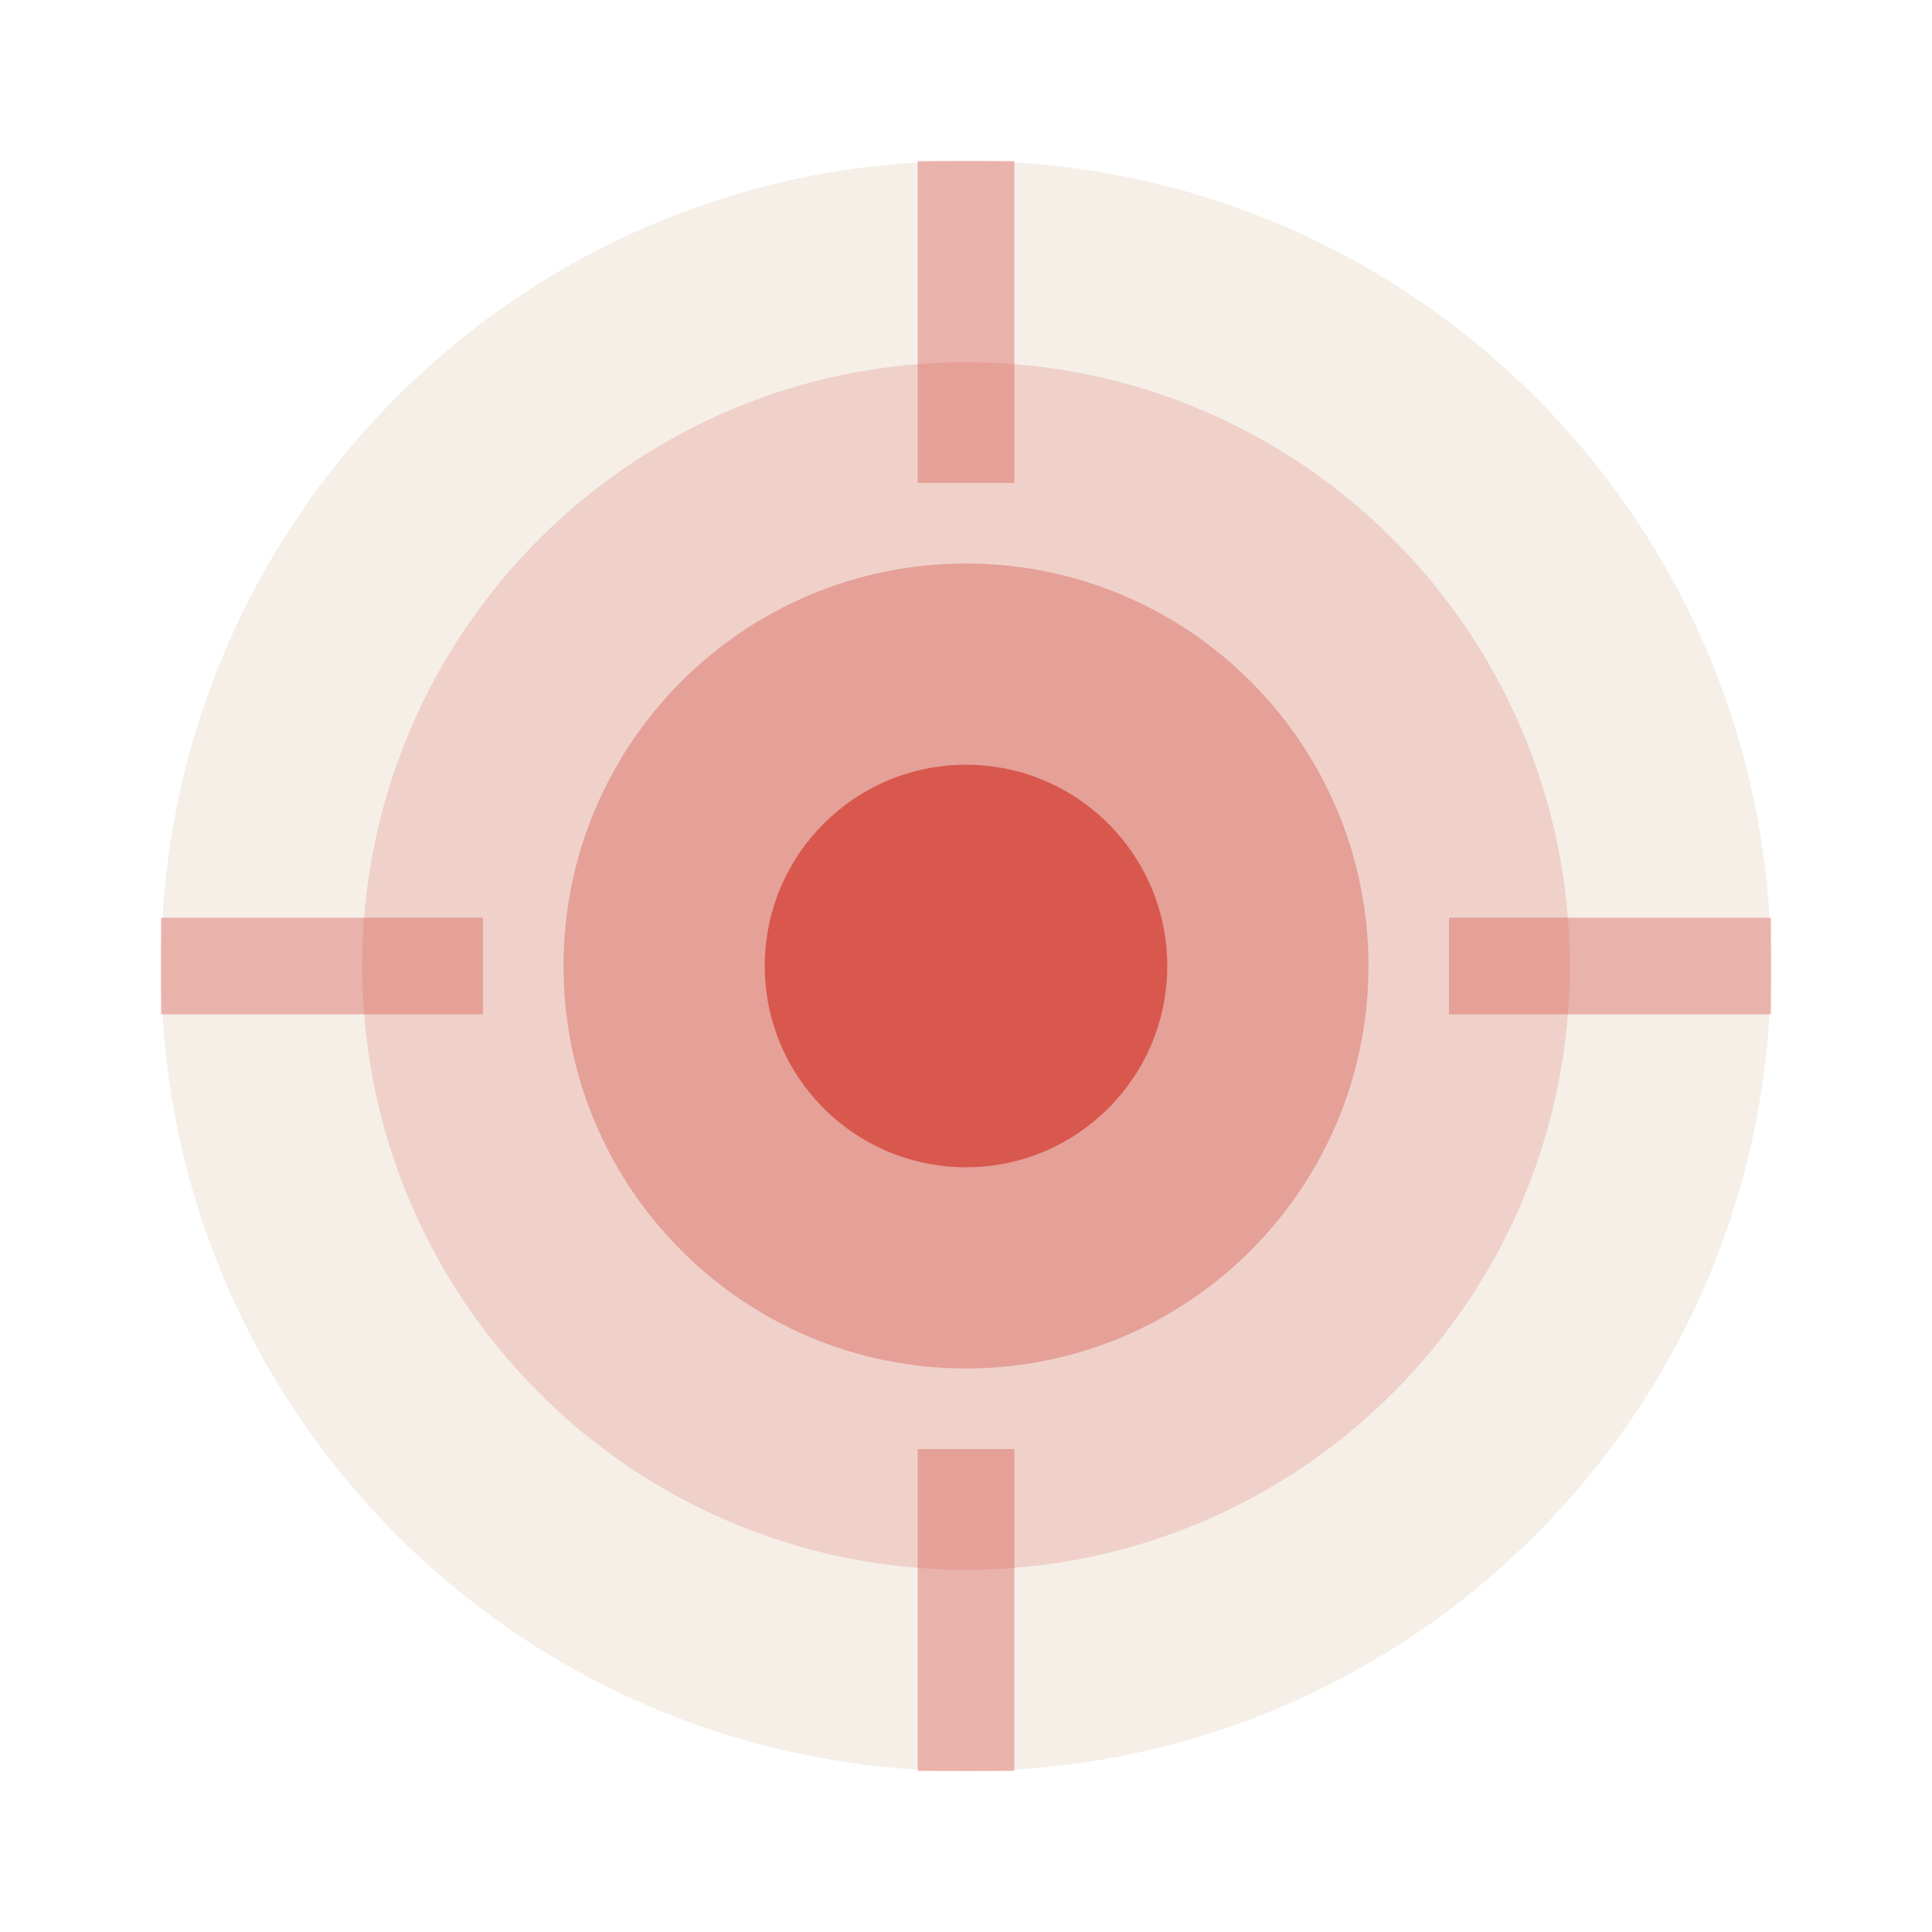
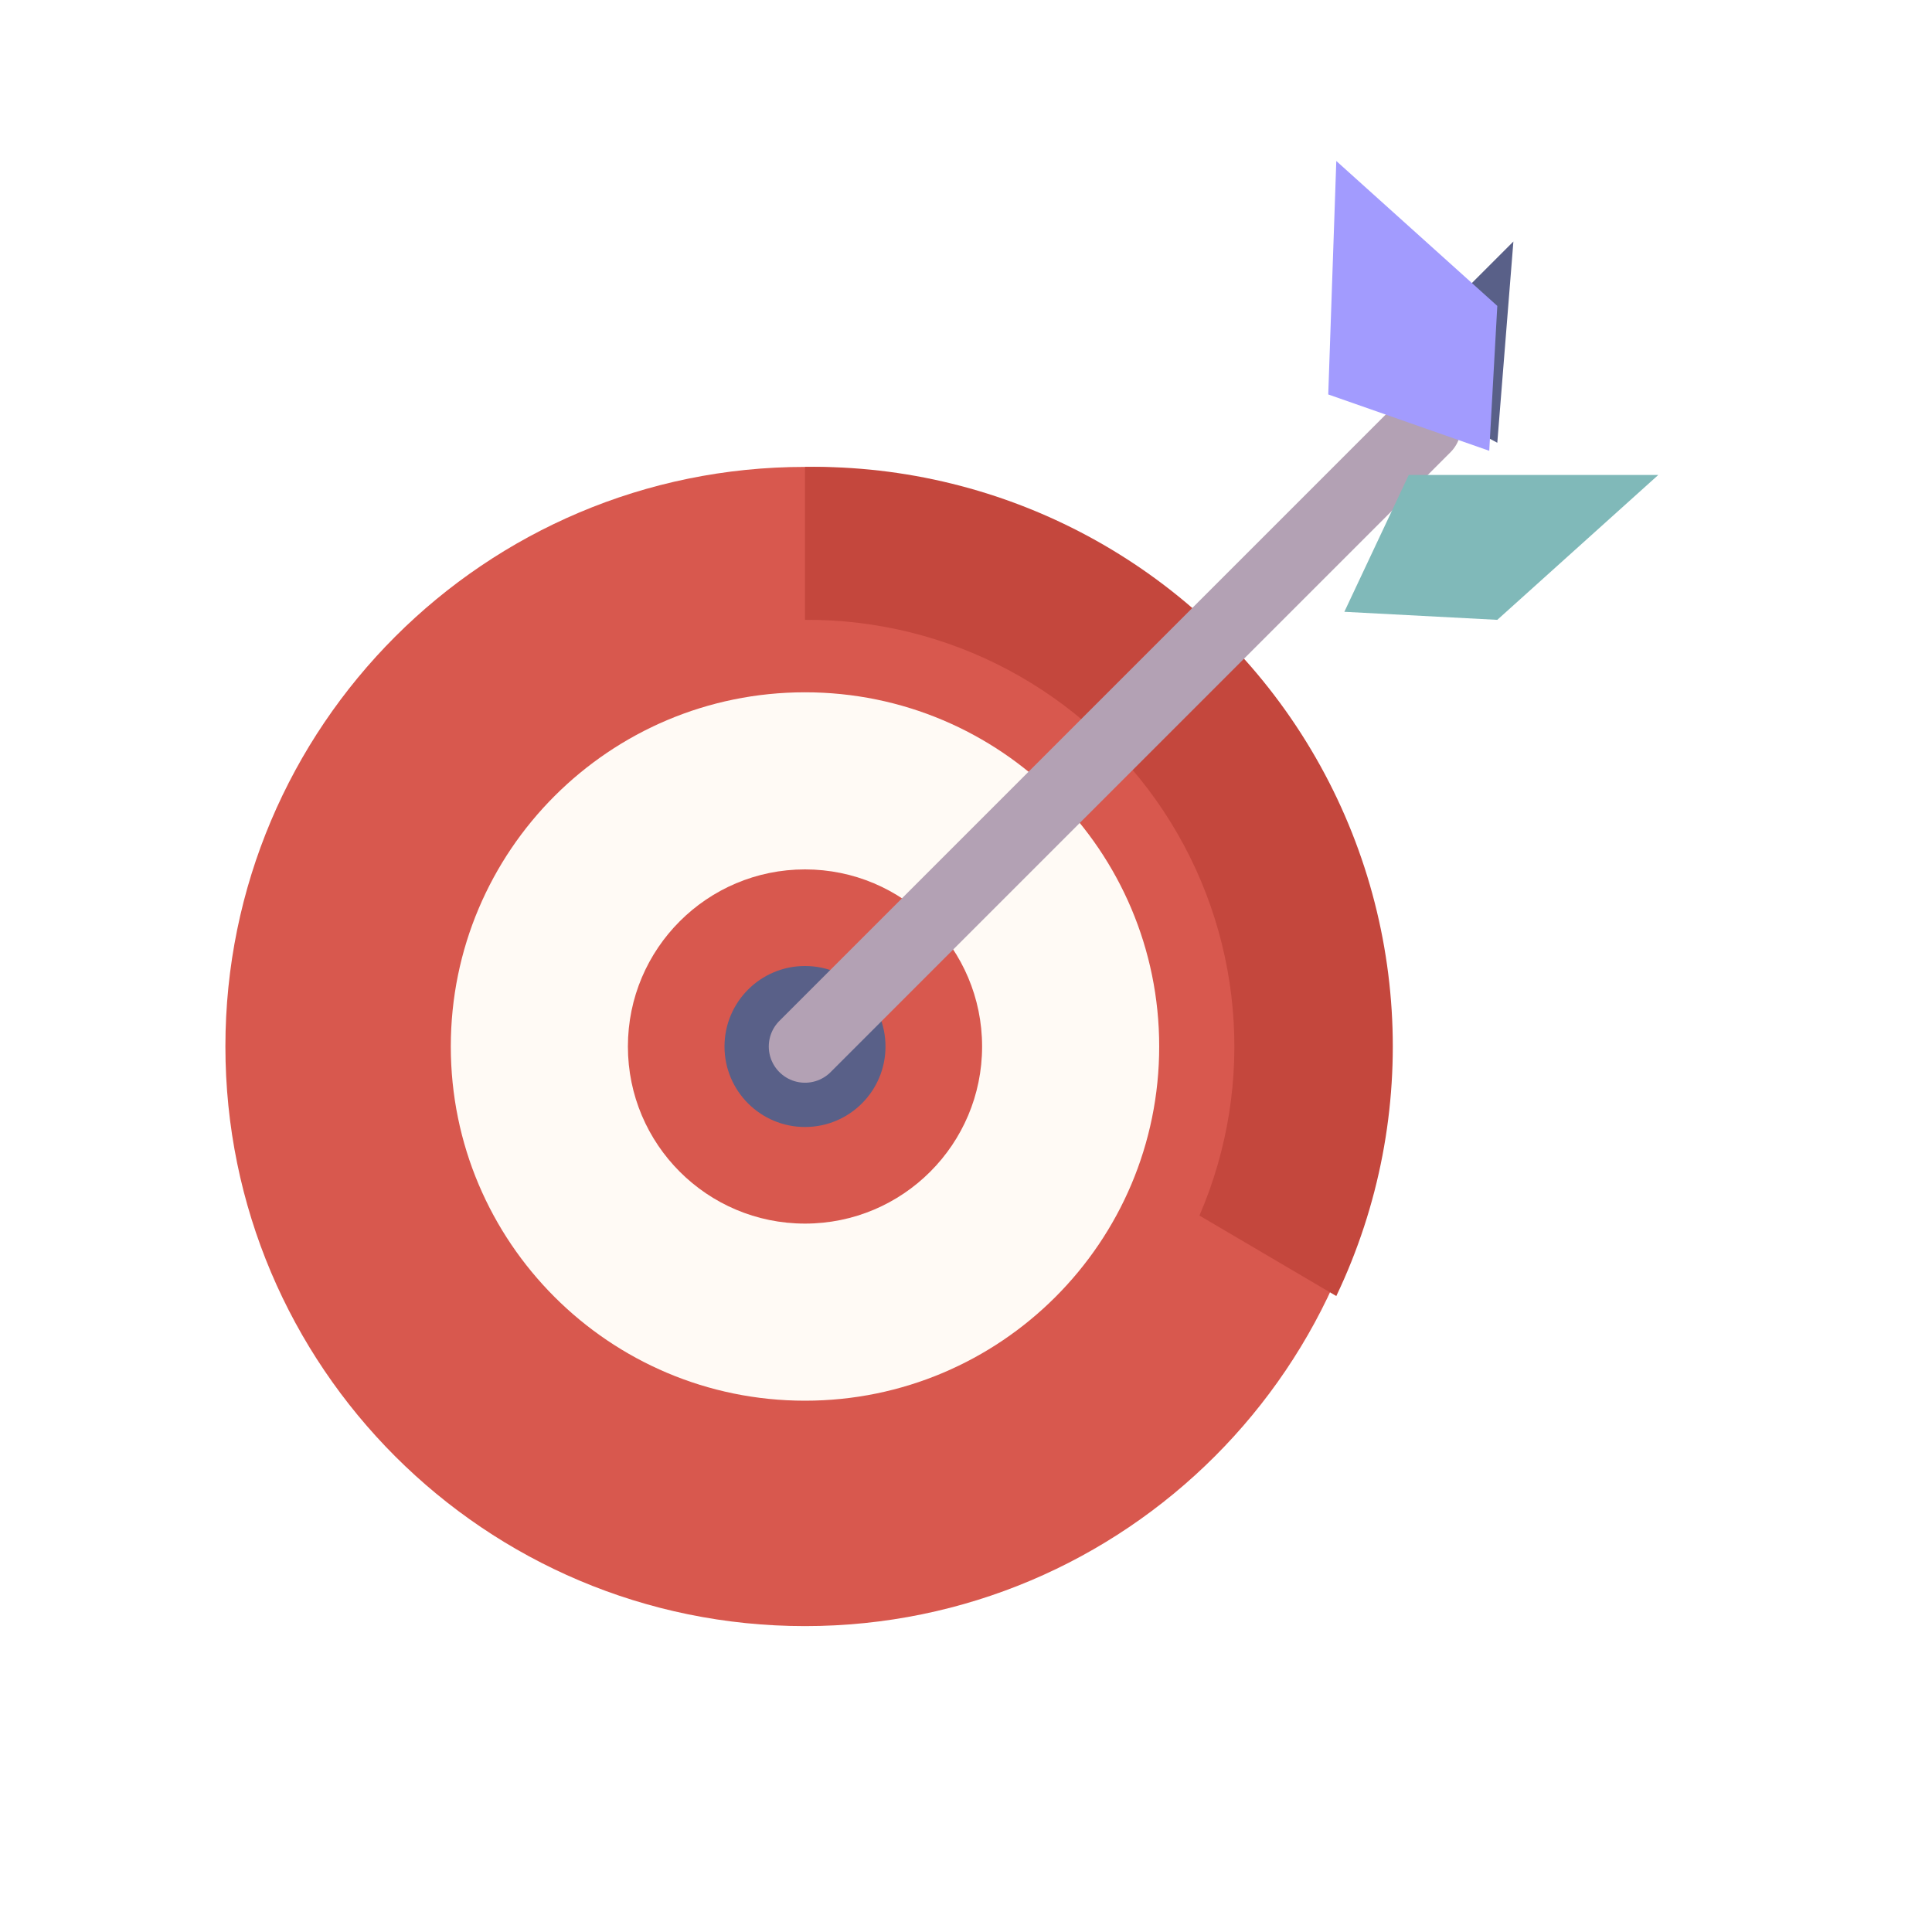
<svg xmlns="http://www.w3.org/2000/svg" viewBox="0 0 24 24">
-   <circle cx="12" cy="12" r="10" fill="#F5EFE8" />
-   <circle cx="12" cy="12" r="7.5" fill="#D8584E" opacity="0.2" />
-   <circle cx="12" cy="12" r="5" fill="#D8584E" opacity="0.4" />
-   <circle cx="12" cy="12" r="2.5" fill="#D8584E" />
-   <line x1="12" y1="2" x2="12" y2="6" stroke="#D8584E" stroke-width="1.2" opacity="0.4" />
-   <line x1="12" y1="18" x2="12" y2="22" stroke="#D8584E" stroke-width="1.2" opacity="0.4" />
-   <line x1="2" y1="12" x2="6" y2="12" stroke="#D8584E" stroke-width="1.2" opacity="0.4" />
-   <line x1="18" y1="12" x2="22" y2="12" stroke="#D8584E" stroke-width="1.2" opacity="0.4" />
+   <circle cx="10" cy="13" r="7.2" fill="#D8584E" />
+   <path d="M10 5.8A7.2 7.2 0 0 1 16.6 16.1L14.9 15.1A5.3 5.3 0 0 0 10 7.7Z" fill="#C4473D" />
+   <circle cx="10" cy="13" r="4.4" fill="#FFFAF5" />
+   <circle cx="10" cy="13" r="2.2" fill="#D8584E" />
+   <circle cx="10" cy="13" r="1" fill="#596088" />
+   <path d="M10 13L17.7 5.3" stroke="#B3A1B4" stroke-width="0.9" stroke-linecap="round" />
+   <path d="M17.1 4.7L18.8 3L18.6 5.5Z" fill="#596088" />
+   <path d="M17.5 5.9L20.6 5.9L18.6 7.7L16.7 7.6Z" fill="#80B9B9" />
+   <path d="M16.5 4.9L16.6 2L18.6 3.8L18.5 5.6Z" fill="#A29BFE" />
</svg>
